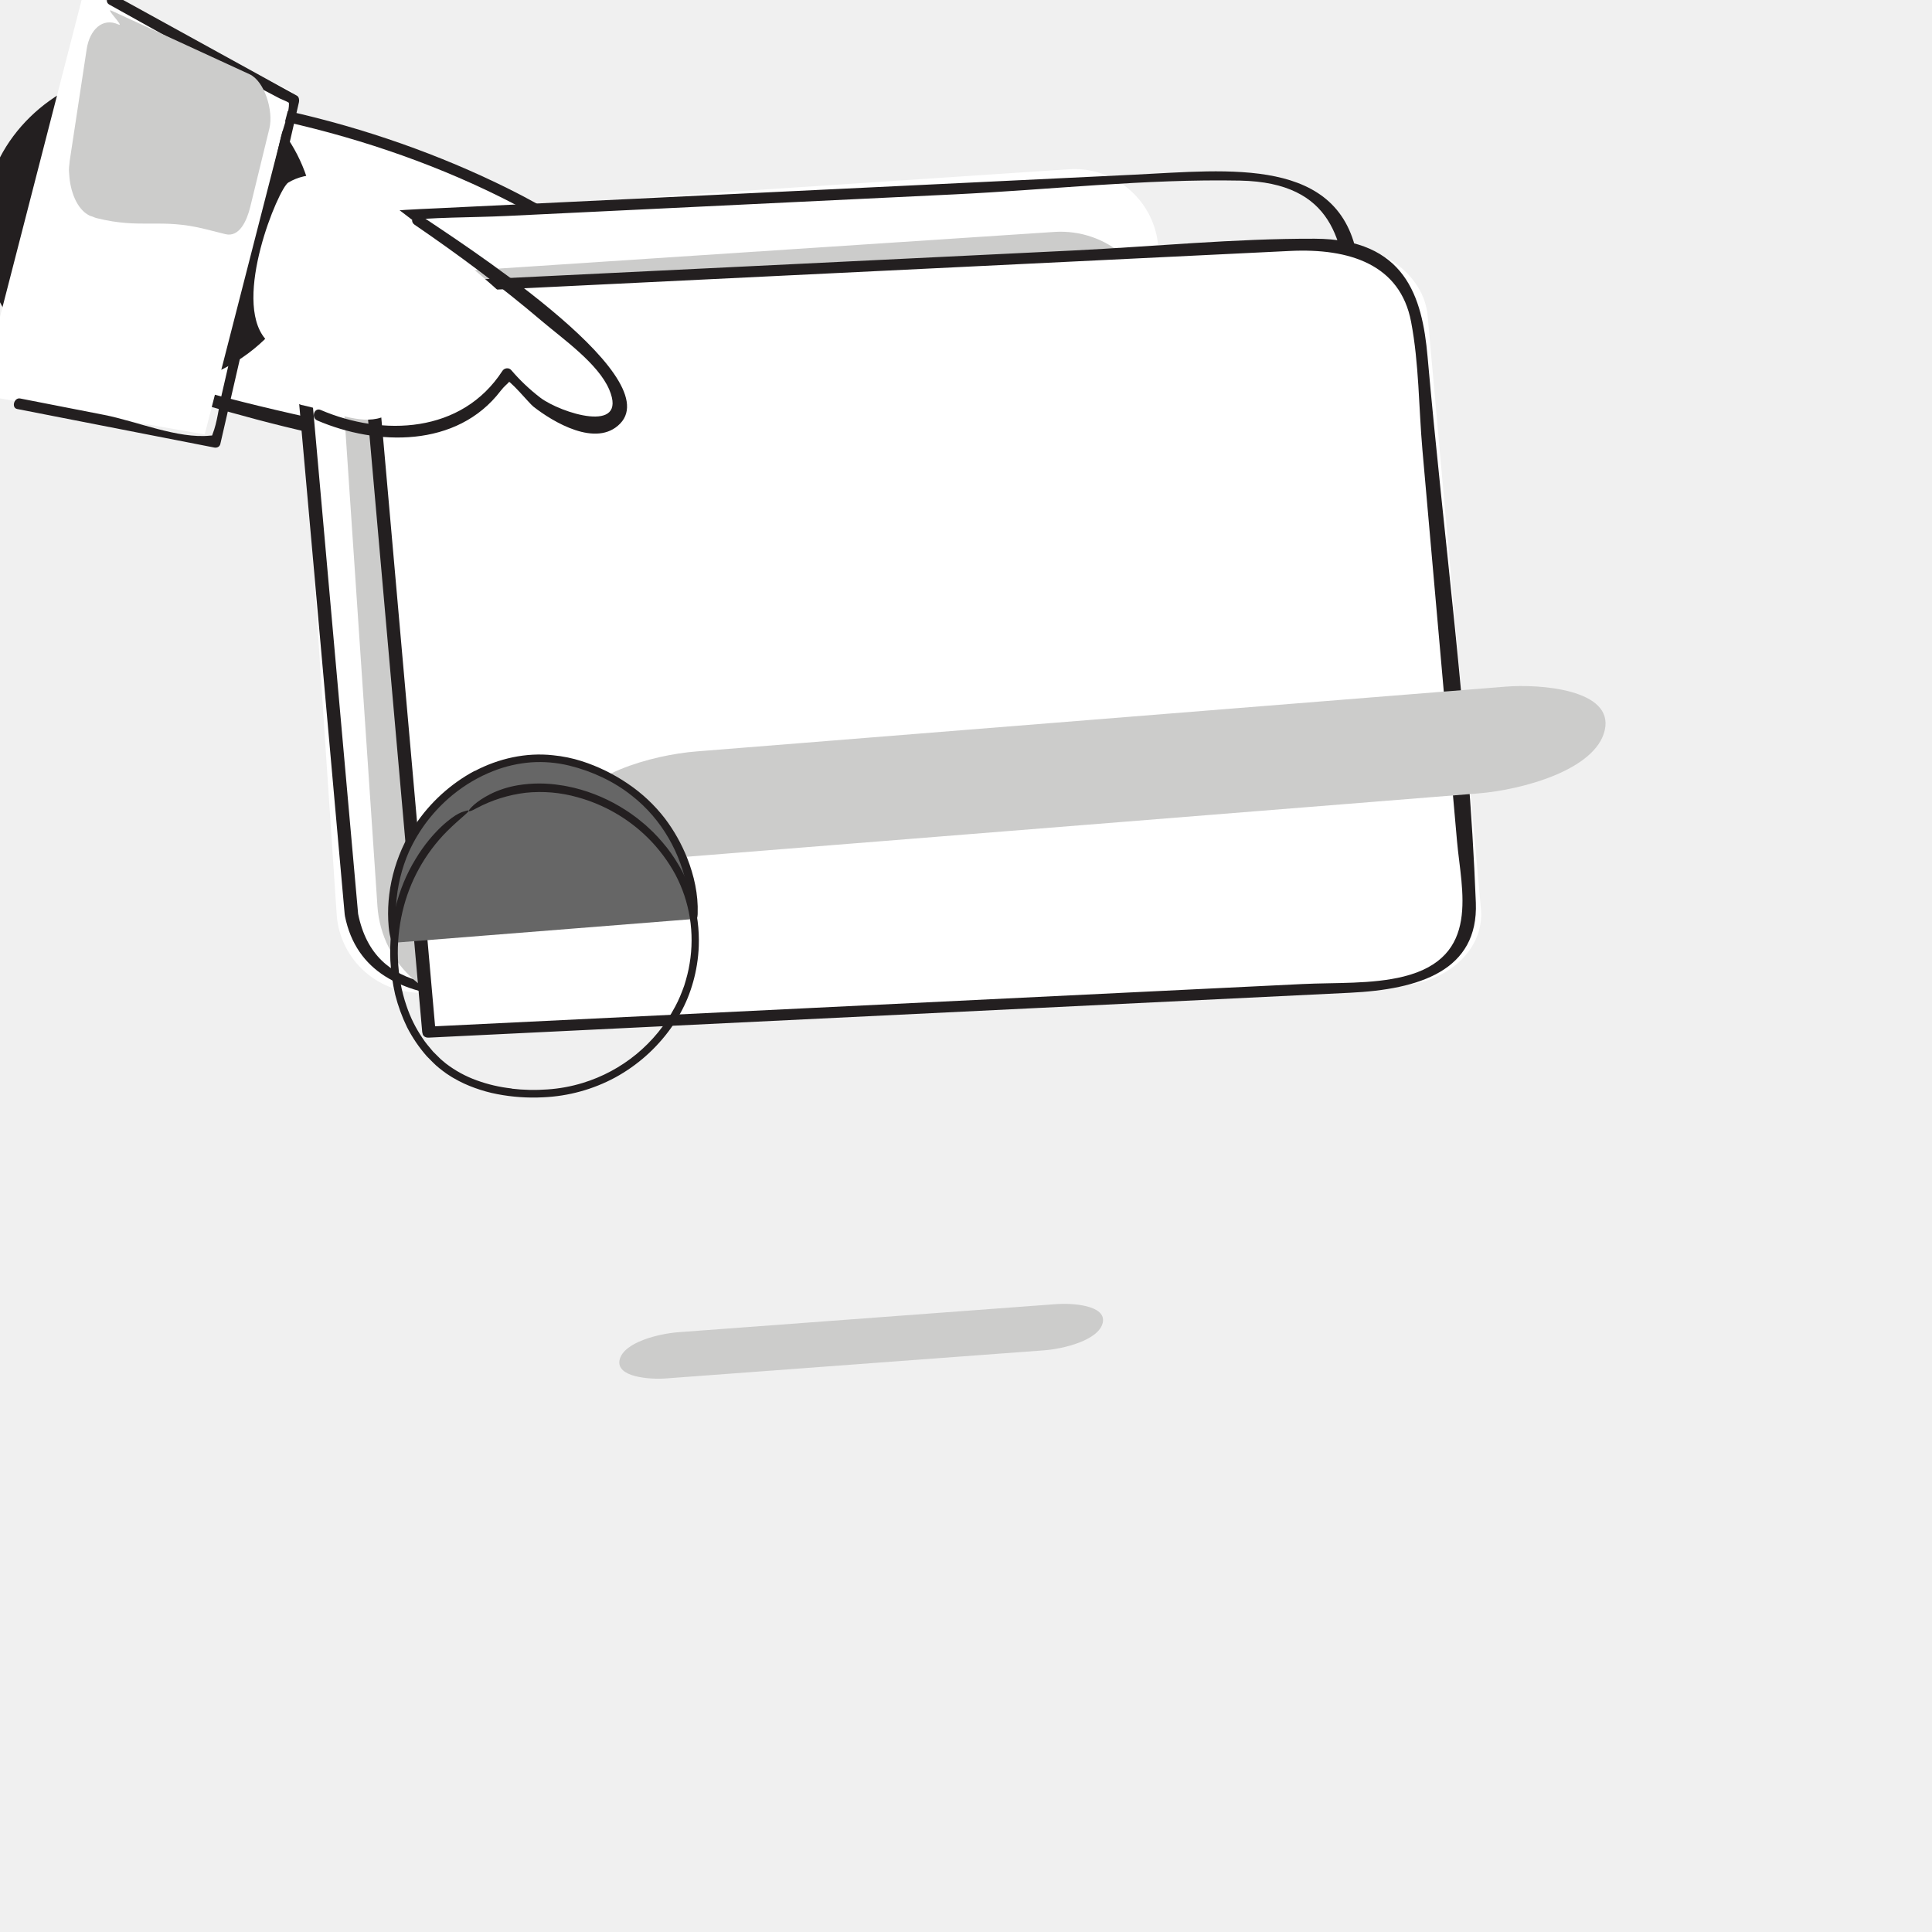
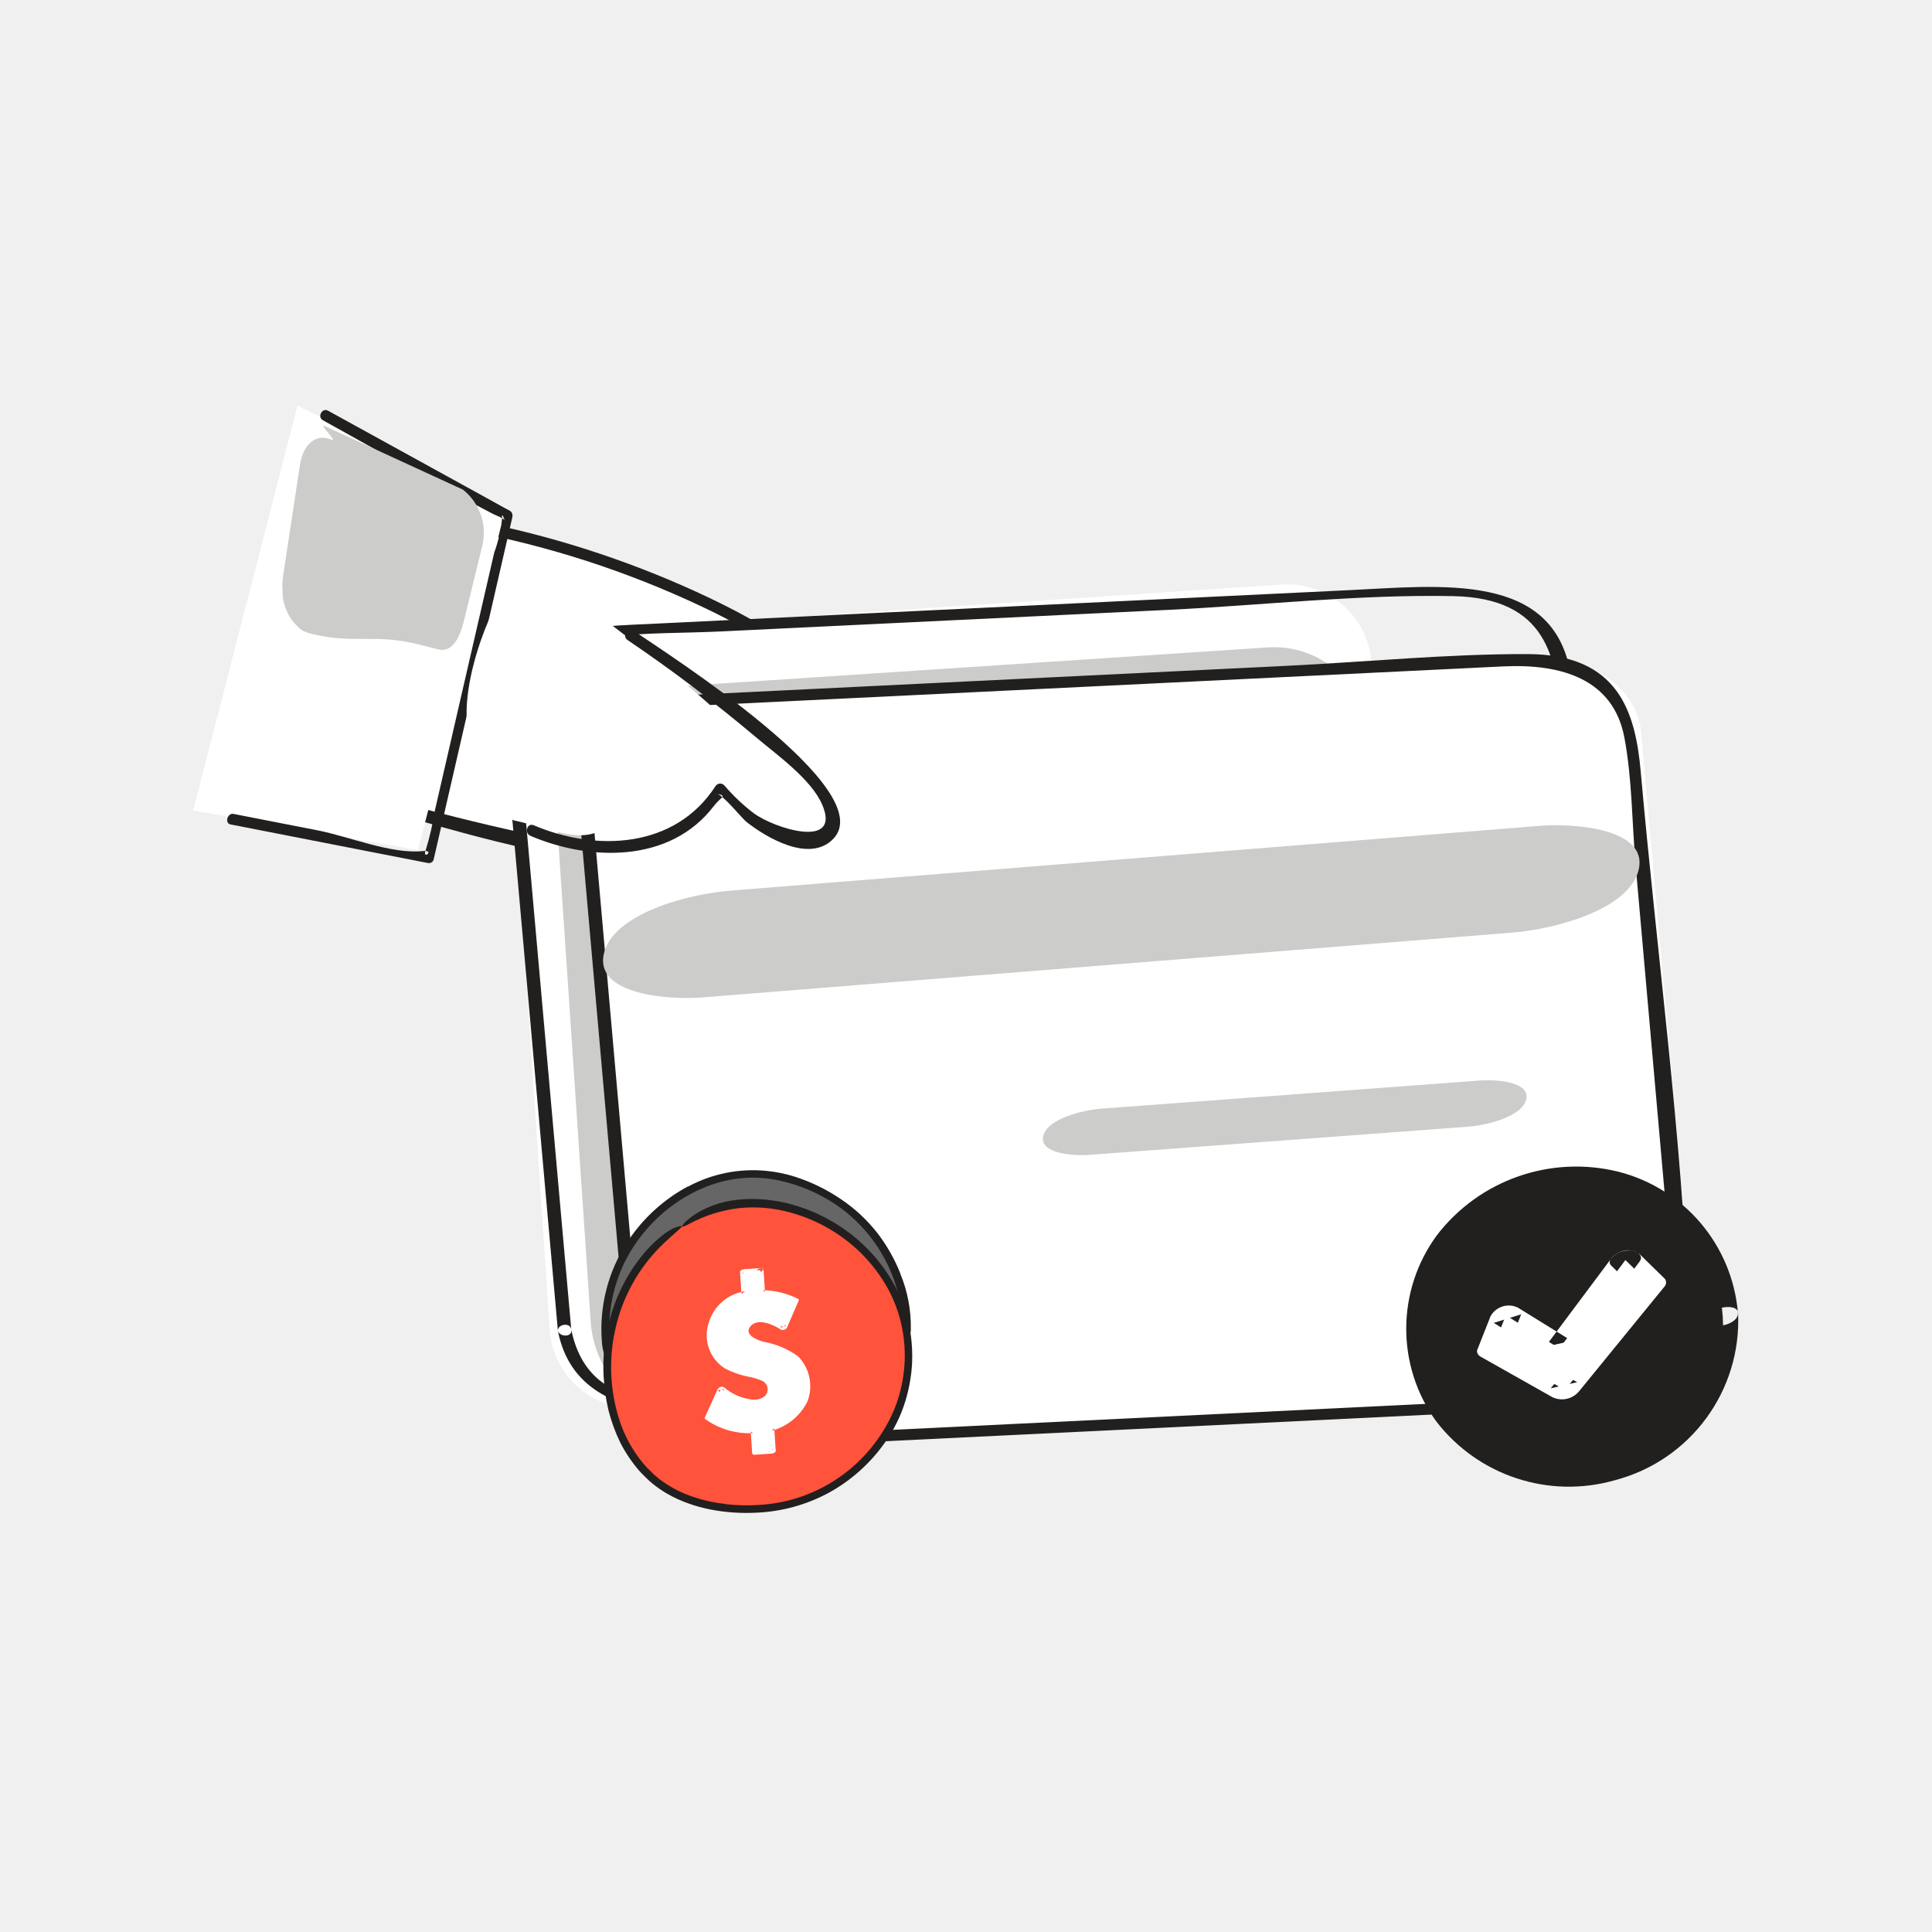
<svg xmlns="http://www.w3.org/2000/svg" width="100" height="100" viewBox="0 0 100 100">
  <defs>
-     <clipPath id="lnlla">
-       <path d="M52.906 35.986c-1.433 1.304-2.471 3.39-2.673 5.325-.304 2.922 1.508 5.702 3.963 7.125a8.53 8.53 0 0 0 5.791.998L58.21 33.917a8.02 8.02 0 0 0-5.304 2.07z" />
-     </clipPath>
-     <clipPath id="lnllb">
-       <path d="M55.078 34.425a8.787 8.787 0 0 0-1.999 1.215 8.238 8.238 0 0 0-1.742 1.989 9.304 9.304 0 0 0-1.082 2.421 7.182 7.182 0 0 0-.254 1.499c-.107 1.4.265 2.814.957 4.024l-.008.006a8.616 8.616 0 0 0 2.92 2.99c1.607 1 3.545 1.395 5.295 1.174.294-.037.52-.093.66-.148.138-.054.193-.102.147-.136-.026-.02-.081-.036-.124-.055-.092-.042-.199-.05-.38-.052-.182.002-.436.029-.823.04a4.748 4.748 0 0 1-.312.007c-.102 0-.205.004-.31-.002a8.103 8.103 0 0 1-2.775-.568 8.183 8.183 0 0 1-3.015-2.157 7.865 7.865 0 0 1-1.316-2.077 6.749 6.749 0 0 1-.51-1.923 6.44 6.44 0 0 1 .1-1.979c.245-1.182.74-2.35 1.446-3.296 1.16-1.596 2.918-2.66 4.808-3.05.531-.112.983-.236 1.236-.344.252-.11.299-.215-.013-.22h-.064c-.979 0-1.95.253-2.842.642z" />
-     </clipPath>
-     <clipPath id="lnllc">
-       <path d="M55.895 34.84c-2.32 1.354-3.913 3.896-4.124 6.586-.129 1.635.34 3.147 1.202 4.41 1.023 1.495 2.596 2.64 4.378 3.223 2.922.956 6.716.387 8.771-2.07 1.19-1.422 1.641-3.501 1.42-5.693-.296-2.901-1.94-5.075-3.96-6.325a7.545 7.545 0 0 0-3.968-1.121c-1.295 0-2.585.33-3.719.99z" />
-     </clipPath>
-     <clipPath id="lnlld">
-       <path d="M57.1 34.07a7.652 7.652 0 0 0-1.33.588c-.417.246-.819.52-1.19.831-.366.316-.719.65-1.027 1.024l-.119.138-.11.144c-.074.096-.149.192-.22.29-.134.2-.277.397-.396.608a8.742 8.742 0 0 0-1.059 2.698c-.04.24-.093.477-.113.72a6.886 6.886 0 0 0 .077 2.192c.11.542.295 1.021.5 1.4.206.38.421.665.593.846.349.36.47.355.18-.124a7.229 7.229 0 0 1-.896-2.53 7.11 7.11 0 0 1 .138-2.686 8.307 8.307 0 0 1 1.972-3.712 8.194 8.194 0 0 1 1.852-1.492 7.198 7.198 0 0 1 2.213-.825 7.316 7.316 0 0 1 2.359-.072c.392.045.777.137 1.157.24.376.121.748.253 1.1.43a8.08 8.08 0 0 1 4.122 4.659c.199.583.332 1.187.394 1.8.068.615.075 1.237.025 1.85l-.01.003a7.653 7.653 0 0 1-.355 1.815 5.88 5.88 0 0 1-.816 1.63c-.044.063-.093.12-.14.18-.045.06-.092.12-.146.173l-.31.335c-.226.204-.448.413-.7.586a6.747 6.747 0 0 1-1.608.866c-1.541.592-3.261.694-4.86.383a8.707 8.707 0 0 1-4.247-2.155c-.775-.73-1.126-1.228-1.123-1.056.004.048.04.141.063.215.025.083.063.167.12.268.056.103.135.217.243.356.22.273.557.654 1.16 1.118.326.25.66.467 1.015.664 1.605.912 3.468 1.268 5.305 1.127.593-.052 1.181-.157 1.758-.312a8.757 8.757 0 0 0 1.666-.675 7.356 7.356 0 0 0 1.457-1.067c.106-.107.207-.22.311-.33.107-.108.2-.229.293-.349.095-.12.175-.248.262-.373.075-.132.162-.257.228-.394.191-.351.343-.724.465-1.104.122-.381.218-.77.278-1.164a9.816 9.816 0 0 0 .081-2.385 8.64 8.64 0 0 0-1.155-3.69 8.633 8.633 0 0 0-2.666-2.8 7.66 7.66 0 0 0-1.584-.807 7.978 7.978 0 0 0-1.729-.416 7.644 7.644 0 0 0-.976-.062c-.855 0-1.704.141-2.502.403z" />
-     </clipPath>
-     <clipPath id="lnlle">
-       <path d="M11.45 55.867H34.7v14.208H11.45z" />
+     <clipPath id="clip-path">
+       <path id="Path_63" data-name="Path 63" d="M24.481-70.768s20.194,4.186,20.191,13.329-27.795.206-27.795.206Z" fill="none" clip-rule="evenodd" />
+     </clipPath>
+     <clipPath id="clip-path-2">
+       <path id="Path_62" data-name="Path 62" d="M0,3H100V-97H0Z" fill="none" />
+     </clipPath>
+     <clipPath id="clip-path-3">
+       <path id="Path_66" data-name="Path 66" d="M24.4-70.5a49.923,49.923,0,0,1,11.818,4.032c2.686,1.332,5.618,3.066,7.194,5.712,1.477,2.478,1.379,5.369-1.535,6.5-4.889,1.9-11.615.11-16.489-1q-3.276-.743-6.505-1.683a12.927,12.927,0,0,1-1.587-.475c-.465-.2-.3.543.085-.135,2.487-4.336,4.9-8.718,7.347-13.076.18-.321-.3-.628-.484-.306q-3.8,6.767-7.6,13.535a.291.291,0,0,0,.156.426c7,2.241,15.161,4.587,22.559,3.827,2.861-.293,5.83-1.484,5.582-4.833-.338-4.574-5.25-7.472-8.922-9.226a51.085,51.085,0,0,0-11.443-3.849c-.358-.075-.532.47-.172.546" fill="none" clip-rule="evenodd" />
+     </clipPath>
+     <clipPath id="clip-path-5">
+       <path id="Path_69" data-name="Path 69" d="M27.769-29.32l-2.1-31.534a4.353,4.353,0,0,1,4.055-4.634l35.942-2.4A4.354,4.354,0,0,1,70.3-63.828l2.1,31.534a4.353,4.353,0,0,1-4.055,4.634L32.4-25.266a4.353,4.353,0,0,1-4.634-4.054" fill="none" clip-rule="evenodd" />
+     </clipPath>
+     <clipPath id="clip-path-7">
+       <path id="Path_72" data-name="Path 72" d="M28.888-29.281,26.209-59.324c-.249-2.793.518-5.358,4.652-5.857,1.871-.226,3.858-.186,5.747-.277l23.143-1.116c4.866-.235,9.9-.809,14.78-.713,4.9.1,5.321,3.254,5.583,6.184q.36,4.032.719,8.065.82,9.192,1.639,18.384c.241,2.7.83,6-3.463,6.94a31.284,31.284,0,0,1-4.987.308L49.037-26.2l-11.278.544c-3.764.181-8.014.648-8.882-3.7-.073-.364-.751-.235-.679.129,1.171,5.867,9.572,4.142,14.649,3.9l26.091-1.257c4.571-.221,13.647.733,14.443-4.459a20.152,20.152,0,0,0-.309-4.67q-.445-4.99-.889-9.979c-.518-5.8-.649-11.725-1.561-17.5-.849-5.382-6.686-4.631-11.547-4.4L43.185-66.345l-10.289.5c-2.1.1-4.186.1-5.821,1.37-2.164,1.675-1.666,3.992-1.473,6.17q.475,5.334.951,10.668.817,9.168,1.635,18.336c.032.364.731.393.7.024" fill="none" clip-rule="evenodd" />
+     </clipPath>
+     <clipPath id="clip-path-9">
+       <path id="Path_75" data-name="Path 75" d="M29.888-29.731l-1.81-26.885A5.581,5.581,0,0,1,33.3-62.544l31.622-2.087a4.924,4.924,0,0,1,5.25,4.564l1.855,27.555A5.581,5.581,0,0,1,66.8-26.583L35.857-24.542a5.6,5.6,0,0,1-5.97-5.189" fill="none" clip-rule="evenodd" />
+     </clipPath>
+     <clipPath id="clip-path-11">
+       <path id="Path_78" data-name="Path 78" d="M32.542-23.217,29.1-61.6l49.977-2.389c2.664-.127,4.981,1.529,5.175,3.7L87.007-29.57c.185,2.062-1.716,3.832-4.246,3.953Z" fill="none" clip-rule="evenodd" />
+     </clipPath>
+     <clipPath id="clip-path-13">
+       <path id="Path_81" data-name="Path 81" d="M32.9-23.2,29.936-56.719c-.112-1.262-.883-3.543-.422-4.768-.024.063-.608.242.241.145.957-.109,1.964-.1,2.93-.142l23.6-1.15L77.12-63.649c3.089-.15,5.7.7,6.269,3.665.413,2.168.394,4.452.587,6.636q.9,10.127,1.791,20.254c.226,2.556,1.246,6-2.761,7a28.106,28.106,0,0,1-5.254.391l-45.19,2.2c-.443.021-.467.594-.02.572l31.321-1.526,16.363-.8c3.587-.175,6.651-1.137,6.515-4.662-.364-9.41-1.668-18.865-2.5-28.262-.275-3.116-1.158-6.092-5.844-6.106-4.153-.012-8.37.408-12.512.61L29.168-61.885c-.172.009-.372.107-.358.274q1.7,19.191,3.394,38.382c.032.365.727.392.7.024" fill="none" clip-rule="evenodd" />
+     </clipPath>
+     <clipPath id="clip-path-15">
+       <path id="Path_84" data-name="Path 84" d="M72.3-49.447q2.642-.211,5.287-.423c2.259-.181,6.084-1.212,6.55-3.273.48-2.125-3.377-2.394-5.12-2.254L42.406-52.466l-5.287.423c-2.259.181-6.084,1.211-6.55,3.272-.48,2.126,3.377,2.394,5.12,2.255Q54-47.983,72.3-49.447Z" fill="none" clip-rule="evenodd" />
+     </clipPath>
+     <clipPath id="clip-path-17">
+       <path id="Path_87" data-name="Path 87" d="M72.789-39.637l2.467-.183c1.054-.078,2.839-.525,3.057-1.418.224-.921-1.576-1.037-2.389-.977l-17.086,1.27-2.467.183c-1.054.078-2.839.525-3.057,1.418-.224.921,1.576,1.037,2.389.977Z" fill="none" clip-rule="evenodd" />
+     </clipPath>
+     <clipPath id="clip-path-19">
+       <path id="Path_90" data-name="Path 90" d="M88.483-30a7.809,7.809,0,0,1-7.271,8.31,7.809,7.809,0,0,1-8.31-7.271,7.808,7.808,0,0,1,7.271-8.31A7.808,7.808,0,0,1,88.483-30" fill="none" clip-rule="evenodd" />
+     </clipPath>
+     <clipPath id="clip-path-21">
+       <path id="Path_93" data-name="Path 93" d="M87.691-29.82a7.349,7.349,0,0,1-4.218,7.135A6.989,6.989,0,0,1,75.5-24.694a7.593,7.593,0,0,1-1.032-8.271,6.806,6.806,0,0,1,7.1-3.766,7.526,7.526,0,0,1,6.118,6.911c.047.58,1.636.276,1.584-.365a8.252,8.252,0,0,0-6.185-7.309,9.092,9.092,0,0,0-9.391,3.28,8.176,8.176,0,0,0-.051,9.626A8.656,8.656,0,0,0,82.9-21.526a8.543,8.543,0,0,0,6.378-8.66c-.03-.572-1.618-.28-1.584.365" fill="none" clip-rule="evenodd" />
+     </clipPath>
+     <clipPath id="clip-path-23">
+       <path id="Path_96" data-name="Path 96" d="M83.446-32.923,80.03-28.348l-2.774-1.714-.688,1.747L80.312-26.2l4.44-5.444Z" fill="none" clip-rule="evenodd" />
+     </clipPath>
+     <clipPath id="clip-path-25">
+       <path id="Path_99" data-name="Path 99" d="M82.709-33l-3.417,4.575,1.368-.316-2.774-1.715a1.077,1.077,0,0,0-1.422.444l-.689,1.748c-.048.122.064.28.162.335l3.745,2.113a1.152,1.152,0,0,0,1.368-.316l3.884-4.762c.185-.228.371-.456.556-.681a.316.316,0,0,0,0-.372l-1.306-1.279a1,1,0,0,0-1.049-.1c-.2.081-.7.426-.422.693l1.306,1.278c0-.125,0-.248,0-.372l-3.883,4.761-.556.682,1.368-.316L77.2-28.7l.162.334.689-1.747-1.422.444L79.4-27.958a1.137,1.137,0,0,0,1.368-.317l3.417-4.575c.23-.308-.169-.534-.428-.562A1.18,1.18,0,0,0,82.709-33" fill="none" clip-rule="evenodd" />
+     </clipPath>
+     <clipPath id="clip-path-27">
+       <path id="Path_104" data-name="Path 104" d="M44.432-34.45A8.812,8.812,0,0,0,39.2-37.307h0a7.646,7.646,0,0,0-7.26,3.712h0a8.531,8.531,0,0,0-1.2,5.753h0l15.57-1.234a8.02,8.02,0,0,0-1.883-5.374Z" fill="none" clip-rule="evenodd" />
+     </clipPath>
+     <clipPath id="clip-path-29">
+       <rect id="Rectangle_6" data-name="Rectangle 6" width="20" height="14" transform="translate(28 -40)" fill="none" />
+     </clipPath>
+     <clipPath id="clip-path-30">
+       <path id="Path_102" data-name="Path 102" d="M46.91-39.185l.763,11.448L29.57-26.53l-.763-11.449Z" fill="none" clip-rule="evenodd" />
+     </clipPath>
+     <clipPath id="clip-path-31">
+       <path id="Path_101" data-name="Path 101" d="M30-27H47V-38H30Z" fill="none" />
+     </clipPath>
+     <clipPath id="clip-path-32">
+       <path id="Path_109" data-name="Path 109" d="M45.921-32.217a8.787,8.787,0,0,0-1.144-2.04h0a8.238,8.238,0,0,0-1.926-1.81h0a9.3,9.3,0,0,0-2.383-1.166h0a7.183,7.183,0,0,0-1.489-.306h0a7.1,7.1,0,0,0-4.055.816h0l-.007-.008a8.616,8.616,0,0,0-3.09,2.813h0a8.243,8.243,0,0,0-1.357,5.251h0A2.866,2.866,0,0,0,30.6-28h0c.048.141.094.2.13.152h0a.752.752,0,0,0,.059-.122h0a.92.92,0,0,0,.065-.379h0c0-.181-.013-.436-.011-.823h0c0-.1,0-.208,0-.311h0c0-.1,0-.205.013-.309h0a8.1,8.1,0,0,1,.665-2.755h0a8.182,8.182,0,0,1,2.26-2.938h0A7.865,7.865,0,0,1,35.9-36.731h0a6.748,6.748,0,0,1,1.939-.441h0A6.44,6.44,0,0,1,39.816-37h0a8.431,8.431,0,0,1,3.244,1.56h0a7.931,7.931,0,0,1,2.88,4.912h0a7.448,7.448,0,0,0,.3,1.247h0c.1.256.2.306.219-.006h0c0-.022,0-.043,0-.064h0a7.171,7.171,0,0,0-.543-2.863Z" fill="none" clip-rule="evenodd" />
+     </clipPath>
+     <clipPath id="clip-path-35">
+       <path id="Path_107" data-name="Path 107" d="M47.057-39.411l.777,11.667-18.457,1.23L28.6-38.181Z" fill="none" clip-rule="evenodd" />
+     </clipPath>
+     <clipPath id="clip-path-37">
+       <path id="Path_114" data-name="Path 114" d="M45.471-31.417a8.527,8.527,0,0,0-6.437-4.351h0a6.8,6.8,0,0,0-4.449,1.048h0a8.533,8.533,0,0,0-3.375,4.263h0c-1.058,2.886-.621,6.7,1.763,8.838h0A7.649,7.649,0,0,0,38.613-20h0a8.359,8.359,0,0,0,6.459-3.735h0a7.545,7.545,0,0,0,1.259-3.927h0a7.386,7.386,0,0,0-.86-3.751Z" fill="none" clip-rule="evenodd" />
+     </clipPath>
+     <clipPath id="clip-path-39">
+       <rect id="Rectangle_8" data-name="Rectangle 8" width="21" height="20" transform="translate(28 -38)" fill="none" />
+     </clipPath>
+     <clipPath id="clip-path-40">
+       <path id="Path_112" data-name="Path 112" d="M48.2-19.459,29.968-18.244,28.76-36.376l18.232-1.216Z" fill="none" clip-rule="evenodd" />
+     </clipPath>
+     <clipPath id="clip-path-41">
+       <path id="Path_111" data-name="Path 111" d="M30-19H47V-36H30Z" fill="none" />
+     </clipPath>
+     <clipPath id="clip-path-42">
+       <path id="Path_119" data-name="Path 119" d="M46.2-30.192a7.652,7.652,0,0,0-.542-1.349h0a8.709,8.709,0,0,0-.789-1.219h0a8.467,8.467,0,0,0-.987-1.062h0l-.133-.124-.14-.116c-.094-.076-.186-.154-.282-.229h0c-.2-.141-.387-.291-.595-.416h0a8.742,8.742,0,0,0-2.659-1.153h0c-.238-.048-.474-.11-.716-.138h0a6.328,6.328,0,0,0-.728-.077h0A6.887,6.887,0,0,0,37.168-36h0a5.085,5.085,0,0,0-1.416.452h0a4.029,4.029,0,0,0-.866.562h0c-.372.336-.372.457.117.184h0a7.228,7.228,0,0,1,2.559-.807h0a7.109,7.109,0,0,1,2.68.232h0a8.306,8.306,0,0,1,3.641,2.1h0a8.194,8.194,0,0,1,1.426,1.9h0a7.2,7.2,0,0,1,.747,2.241h0a7.315,7.315,0,0,1-.01,2.359h0a7.845,7.845,0,0,1-.281,1.149h0a7.66,7.66,0,0,1-.468,1.084h0a8.088,8.088,0,0,1-1.627,2.129h0A8.081,8.081,0,0,1,40.5-20.583h0a8.069,8.069,0,0,1-1.813.331h0a9.658,9.658,0,0,1-1.85-.039h0l0-.01a7.653,7.653,0,0,1-1.8-.418h0a5.88,5.88,0,0,1-1.6-.873h0c-.061-.046-.117-.1-.175-.145h0a1.672,1.672,0,0,1-.168-.152h0l-.324-.322a6.718,6.718,0,0,1-.561-.72h0a6.748,6.748,0,0,1-.81-1.637h0a8.925,8.925,0,0,1-.213-4.87h0a8.707,8.707,0,0,1,2.3-4.169h0c.757-.749,1.267-1.083,1.094-1.086h0a1.532,1.532,0,0,0-.217.056h0a1.245,1.245,0,0,0-.272.111h0a2.645,2.645,0,0,0-.365.23h0a6.548,6.548,0,0,0-1.158,1.121h0a8.173,8.173,0,0,0-.7.99h0a9.3,9.3,0,0,0-1.311,5.263h0a10.179,10.179,0,0,0,.25,1.768h0a8.757,8.757,0,0,0,.617,1.688h0a7.357,7.357,0,0,0,1.015,1.494h0c.1.11.214.214.32.322h0a3.9,3.9,0,0,0,.338.305h0c.116.1.242.184.364.274h0c.129.08.251.171.386.242h0a6.385,6.385,0,0,0,1.088.5h0a7.689,7.689,0,0,0,1.154.319h0a9.817,9.817,0,0,0,2.38.164h0A8.641,8.641,0,0,0,42.2-20.869h0a8.632,8.632,0,0,0,2.89-2.567h0a7.658,7.658,0,0,0,.862-1.554h0a7.978,7.978,0,0,0,.476-1.714h0a7.644,7.644,0,0,0,.1-.973h0a8.059,8.059,0,0,0-.315-2.515Z" fill="none" clip-rule="evenodd" />
+     </clipPath>
+     <clipPath id="clip-path-45">
+       <path id="Path_117" data-name="Path 117" d="M47.111-37.924l1.244,18.656L29.914-18.039,28.67-36.7Z" fill="none" clip-rule="evenodd" />
+     </clipPath>
+     <clipPath id="clip-path-46">
+       <path id="Path_116" data-name="Path 116" d="M30-19H47V-37H30Z" fill="none" />
+     </clipPath>
+     <clipPath id="clip-path-47">
+       <path id="Path_122" data-name="Path 122" d="M38.672-32.4l.076,1.139a3.9,3.9,0,0,1,1.75.432l-.607,1.4a1.968,1.968,0,0,0-1.217-.383.971.971,0,0,0-.573.2.467.467,0,0,0-.2.388.5.5,0,0,0,.2.345,1.311,1.311,0,0,0,.489.242l.568.151a3.159,3.159,0,0,1,1.4.7,1.757,1.757,0,0,1,.495,1.182,2.831,2.831,0,0,1-.051.807,1.671,1.671,0,0,1-.3.644,2.177,2.177,0,0,1-.585.521,5.156,5.156,0,0,1-.9.439l.078,1.167-.866.057-.074-1.12a3,3,0,0,1-.626-.029,4.942,4.942,0,0,1-.662-.145,4.138,4.138,0,0,1-.616-.234,2.251,2.251,0,0,1-.478-.294l.668-1.472a2.649,2.649,0,0,0,1.774.666,1,1,0,0,0,.595-.228.582.582,0,0,0,.226-.507q-.027-.414-.652-.571l-.549-.133a4.954,4.954,0,0,1-.841-.275,2.027,2.027,0,0,1-.583-.378,1.515,1.515,0,0,1-.356-.51,2.079,2.079,0,0,1-.149-.676,2.589,2.589,0,0,1,.066-.789,2.014,2.014,0,0,1,.313-.7,2.076,2.076,0,0,1,.565-.539,2.112,2.112,0,0,1,.83-.305l-.075-1.139Z" fill="none" clip-rule="evenodd" />
+     </clipPath>
+     <clipPath id="clip-path-49">
+       <path id="Path_125" data-name="Path 125" d="M38.49-32.361q.038.57.076,1.139c0,.067.06.081.118.084a3.933,3.933,0,0,1,1.675.418l-.034-.1q-.3.7-.606,1.4l.3-.1c-.592-.379-1.763-.705-2.227.073-.4.673.693.935,1.138,1.054.853.227,1.712.6,1.9,1.555a2.164,2.164,0,0,1-.281,1.669,3,3,0,0,1-1.373.888c-.044.018-.148.065-.144.13l.078,1.167.236-.146-.866.058.118.083q-.037-.56-.075-1.12c0-.062-.06-.086-.118-.084a3.909,3.909,0,0,1-1.733-.349,2.9,2.9,0,0,1-.361-.187c-.055-.088-.114-.107-.18-.056l.01-.021c0-.054.072-.158.094-.206l.563-1.242-.328.085c.68.511,1.72,1.015,2.535.488a.734.734,0,0,0,.372-.821c-.1-.313-.448-.436-.735-.51-.819-.21-1.846-.362-2.222-1.237a2.047,2.047,0,0,1,1.436-2.836c.058-.011.2-.062.192-.142q-.038-.57-.076-1.139l-.236.146.866-.057c.146-.01.358-.246.119-.231l-.866.058c-.063,0-.243.049-.237.146q.039.569.076,1.139l.192-.142a2.3,2.3,0,0,0-1.874,1.589,2.033,2.033,0,0,0,.849,2.422,4.544,4.544,0,0,0,1.13.4,3.077,3.077,0,0,1,.777.228.487.487,0,0,1,.271.545c-.076.335-.443.437-.742.428a2.718,2.718,0,0,1-1.505-.638.249.249,0,0,0-.328.085L35.8-24.779a.07.07,0,0,0,.008.082,3.9,3.9,0,0,0,2.483.733l-.118-.084.074,1.12c0,.061.06.088.118.084l.866-.057c.063,0,.243-.049.236-.146l-.078-1.167-.144.129a2.888,2.888,0,0,0,1.871-1.535,2.214,2.214,0,0,0-.488-2.314,4.337,4.337,0,0,0-1.8-.761c-.314-.084-1.036-.365-.667-.8.389-.46,1.2-.069,1.585.178a.259.259,0,0,0,.3-.1l.606-1.4a.069.069,0,0,0-.034-.1,4.279,4.279,0,0,0-1.825-.446l.118.084q-.039-.57-.076-1.139c-.011-.161-.364-.068-.355.063" fill="none" clip-rule="evenodd" />
+     </clipPath>
+     <clipPath id="clip-path-51">
+       <path id="Path_128" data-name="Path 128" d="M14.712-77.142,25.5-71.878,20.95-54.143,9.315-56.192" fill="none" clip-rule="evenodd" />
+     </clipPath>
+     <clipPath id="clip-path-53">
+       <path id="Path_133" data-name="Path 133" d="M26.018-76.575,25.207-53.34l-14.2-.5.811-23.235Z" fill="none" clip-rule="evenodd" />
+     </clipPath>
+     <clipPath id="clip-path-55">
+       <rect id="Rectangle_10" data-name="Rectangle 10" width="16" height="25" transform="translate(10 -78)" fill="none" />
+     </clipPath>
+     <clipPath id="clip-path-56">
+       <path id="Path_131" data-name="Path 131" d="M16.01-76.4c2.94,1.619,5.854,3.32,8.826,4.861.1.054.53.205.593.327.032.062-.169-.525-.123-.112a7.3,7.3,0,0,1-.41,1.785L23.38-62.956l-1.555,6.762a14.7,14.7,0,0,1-.463,2.014c-.242.61.5.021-.132.088-1.664.175-3.829-.749-5.471-1.07L11.4-56.014c-.314-.061-.469.483-.152.545l10.2,1.994a.254.254,0,0,0,.315-.188q2.035-8.848,4.069-17.7a.309.309,0,0,0-.1-.326l-9.446-5.2c-.287-.158-.56.324-.271.484" fill="none" clip-rule="evenodd" />
+     </clipPath>
+     <clipPath id="clip-path-57">
+       <path id="Path_130" data-name="Path 130" d="M11-53H27V-78H11Z" fill="none" />
+     </clipPath>
+     <clipPath id="clip-path-58">
+       <path id="Path_136" data-name="Path 136" d="M24.156-56.465l1.765.789c1.671.358,3.027,1.032,4.158.657A7.335,7.335,0,0,0,33.9-58.725s3.373,4.218,5.683,2.444S29.269-67.045,29.269-67.045" fill="none" clip-rule="evenodd" />
+     </clipPath>
+     <clipPath id="clip-path-60">
+       <path id="Path_139" data-name="Path 139" d="M26.77-54.88c3.056,1.31,7.226,1.432,9.49-1.539.356-.467.73-.531.174-.626.324.055,1.276,1.253,1.517,1.444,1.011.8,3.266,2.15,4.494.878C44.9-57.272,33.87-64.292,32.1-65.5c-.3-.209-.609.276-.305.484a78.769,78.769,0,0,1,6.6,4.992c1.073.912,2.91,2.2,3.481,3.539,1,2.342-2.535,1.207-3.568.42a9.953,9.953,0,0,1-1.506-1.43.289.289,0,0,0-.452.042c-2.1,3.247-6.189,3.4-9.409,2.026-.339-.145-.507.4-.171.546" fill="none" clip-rule="evenodd" />
+     </clipPath>
+     <clipPath id="clip-path-62">
+       <path id="Path_142" data-name="Path 142" d="M29.812-63.515c-1.4,4.745-4.02,6.45-5.738,4.413s.692-7.78,1.194-8.083a3.124,3.124,0,0,1,4.544,3.67" fill="none" clip-rule="evenodd" />
+     </clipPath>
+     <clipPath id="clip-path-64">
+       <path id="Path_145" data-name="Path 145" d="M23.307-65.923l.992-4.061A2.848,2.848,0,0,0,23.274-72.8l-7.152-3.291c-.347-.16.71.875.363.716-.824-.38-1.49.278-1.64,1.273q-.442,2.9-.882,5.8c0,.026,0,.054-.007.081a2.445,2.445,0,0,0-.028.47c0,.036.007.073.01.109a2.544,2.544,0,0,0,1.049,2.153,1.115,1.115,0,0,0,.163.056,1.265,1.265,0,0,0,.19.074c2.352.59,3.3-.015,5.653.575l1.027.257c.741.186,1.124-.736,1.287-1.4" fill="none" clip-rule="evenodd" />
    </clipPath>
  </defs>
-   <g>
-     <g>
-       <g transform="rotate(92 40.5 30)">
-         <g>
-           <g>
-             <path fill="#fff" d="M17.3 57.196s3.479-20.327 12.616-20.643c9.138-.316 1.176 27.77 1.176 27.77z" />
-           </g>
-           <g>
-             <path fill="#231f20" d="M17.58 57.277c.709-4.076 1.912-8.186 3.618-11.952 1.238-2.73 2.869-5.72 5.458-7.389 2.424-1.563 5.317-1.565 6.55 1.307 2.07 4.82.516 11.604-.419 16.514-.419 2.2-.906 4.389-1.455 6.56-.132.52-.22 1.103-.42 1.603-.187.472.554.284-.138-.08-4.42-2.335-8.883-4.592-13.324-6.887-.327-.169-.617.325-.29.495l13.792 7.126c.164.085.369.014.421-.17 1.995-7.073 4.055-15.312 3.037-22.68-.393-2.848-1.686-5.774-5.025-5.41-4.559.498-7.284 5.508-8.909 9.24-1.599 3.669-2.761 7.623-3.447 11.57-.062.36.489.515.552.153" />
-           </g>
-           <g>
-             <path fill="#fff" d="M58.618 52.455l-31.441 3.2a4.353 4.353 0 0 1-4.773-3.89L18.756 15.93a4.354 4.354 0 0 1 3.89-4.772l31.442-3.2a4.353 4.353 0 0 1 4.772 3.89l3.648 35.835a4.353 4.353 0 0 1-3.89 4.773" />
-           </g>
-           <g>
-             <path fill="#231f20" d="M58.61 51.34l-29.932 3.725c-2.783.347-5.373-.33-6.015-4.444-.291-1.863-.32-3.85-.478-5.735l-1.923-23.09c-.404-4.855-1.154-9.861-1.228-14.746-.074-4.901 3.067-5.431 5.985-5.795l8.035-1L51.37-2.024c2.69-.335 5.963-1.038 7.056 3.218.395 1.538.35 3.39.482 4.973l2.076 24.928.938 11.252c.312 3.755.927 7.987-3.389 9.006-.36.085-.208.76.152.674 5.823-1.375 3.806-9.711 3.384-14.777L59.902 11.22c-.38-4.561.256-13.665-4.961-14.28-1.508-.177-3.165.286-4.657.472l-9.942 1.237c-5.78.72-11.694 1.058-17.434 2.17-5.35 1.037-4.395 6.844-3.991 11.694l2.151 25.833.855 10.266c.174 2.094.25 4.18 1.573 5.769 1.75 2.104 4.048 1.526 6.217 1.256l10.629-1.323 18.267-2.274c.363-.044.367-.744 0-.7" />
-           </g>
-           <g>
-             <path fill="#cccccb" d="M58.127 50.361L31.32 53.108c-3.06.314-5.795-1.93-6.107-5.01l-3.188-31.53c-.274-2.71 1.686-5.131 4.378-5.407l27.473-2.815c3.061-.314 5.795 1.93 6.107 5.01l3.12 30.858c.312 3.081-1.916 5.833-4.977 6.147" />
-           </g>
-           <g>
-             <path fill="#fff" d="M64.542 47.484l-38.24 4.783L22.17 2.404c-.22-2.658 1.354-5.031 3.516-5.301l30.605-3.83c2.054-.256 3.89 1.582 4.098 4.107z" />
-           </g>
-           <g>
-             <path fill="#231f20" d="M64.546 47.123l-33.39 4.13c-1.257.156-3.51 1.006-4.75.588.063.022.263.6.136-.245-.143-.953-.164-1.96-.245-2.923l-1.972-23.546L22.583 4.34c-.258-3.081.505-5.725 3.444-6.392 2.152-.489 4.435-.55 6.612-.818l20.179-2.497c2.546-.315 5.954-1.455 7.091 2.515.466 1.629.431 3.536.574 5.237 1.26 15.028 2.519 30.057 3.777 45.085.037.442.61.446.572 0l-2.617-31.248L60.847-.103c-.3-3.579-1.368-6.607-4.886-6.348-9.392.692-18.796 2.325-28.157 3.483-3.105.384-6.048 1.37-5.899 6.054.133 4.151.7 8.351 1.047 12.483l3.068 36.633c.015.171.12.368.286.347l38.24-4.73c.364-.045.367-.74 0-.696" />
-           </g>
-           <g transform="rotate(88 48 26)">
-             <path fill="#cccccb" d="M21.011 22.145c-1.761.14-3.524.283-5.287.423-2.259.18-6.084 1.211-6.55 3.273-.48 2.124 3.378 2.394 5.12 2.254l36.614-2.932 5.287-.422c2.259-.181 6.084-1.21 6.55-3.272.48-2.126-3.378-2.394-5.12-2.255-12.205.978-24.409 1.954-36.614 2.93z" />
-           </g>
-           <g transform="rotate(88 58 37)">
-             <path fill="#cccccb" d="M39.343 14.167l-2.467.183c-1.055.078-2.84.525-3.057 1.418-.224.92 1.576 1.038 2.39.977l17.086-1.27 2.467-.183c1.054-.079 2.84-.525 3.057-1.418.224-.921-1.576-1.038-2.39-.977l-17.086 1.27z" />
-           </g>
-           <g transform="rotate(-90 72 47.5)">
-             <g>
-               <g>
-                 <path fill="#231f20" d="M63.826-1.849A7.809 7.809 0 0 1 48.29-.268a7.808 7.808 0 0 1 15.535-1.581" />
-               </g>
-               <g>
-                 <path fill="#231f20" d="M63.046-1.645c.26 2.949-1.238 5.985-3.965 7.279-2.74 1.3-6.018.461-8.037-1.73-2.02-2.194-2.581-5.513-1.32-8.23 1.24-2.673 4-4.388 6.967-4.012 3.428.436 5.967 3.337 6.355 6.693.068.578 1.645.22 1.571-.42a8.252 8.252 0 0 0-6.436-7.089c-3.474-.747-7.238.677-9.27 3.606-2.004 2.888-1.889 6.86.285 9.622 2.184 2.78 6.017 3.793 9.35 2.738 3.851-1.22 6.429-4.815 6.071-8.877-.05-.57-1.627-.223-1.57.42" />
-               </g>
-               <g>
-                 <path fill="#fff" d="M58.697-4.583L55.442.107 52.61-1.507l-.627 1.77L55.8 2.244l4.247-5.596z" />
-               </g>
-               <g>
-                 <path fill="#fff" d="M57.957-4.644L54.702.046l1.356-.362-2.832-1.617c-.45-.257-1.231.002-1.406.493L51.193.33c-.044.124.073.278.173.33 1.273.66 2.544 1.32 3.816 1.982.45.233 1.066.02 1.356-.363a14367.335 14367.335 0 0 1 4.248-5.595c.07-.093.077-.29-.015-.372l-1.35-1.233c-.28-.254-.728-.203-1.05-.06-.194.089-.682.45-.399.709l1.35 1.23-.015-.37-3.715 4.893-.532.701 1.356-.363-3.818-1.981.174.328.627-1.77-1.405.493 2.83 1.617c.427.243 1.092.02 1.357-.364l3.255-4.69c.218-.316-.188-.529-.448-.547-.38-.027-.81.132-1.03.45" />
-               </g>
-             </g>
-           </g>
-         </g>
-         <g>
-           <g>
-             <g />
-             <g clip-path="url(#lnlla)">
-               <path fill="#666" d="M48.083 33.678l11.415-1.161 1.838 18.05-11.415 1.162z" />
-             </g>
-           </g>
-           <g>
-             <g />
-             <g clip-path="url(#lnllb)">
-               <path fill="#231f20" d="M47.85 33.534l11.633-1.184 1.874 18.403-11.634 1.184z" />
-             </g>
-           </g>
-           <g>
-             <g />
-             <g clip-path="url(#lnllc)" transform="rotate(90 30 49)">
-               <path fill="#ff543c" d="M49.633 33.6l18.18-1.85 1.839 18.08-18.178 1.85z" />
-             </g>
-           </g>
-           <g>
-             <g />
-             <g clip-path="url(#lnlld)">
-               <path fill="#231f20" d="M49.333 33.428l18.602-1.895 1.871 18.387-18.6 1.895z" />
-             </g>
-           </g>
-         </g>
-         <g>
-           <g transform="rotate(90 30 50)">
-             <path fill="#fff" d="M59.951 46.32l-.116-1.136c-.683 0-1.27-.124-1.764-.371l.557-1.422c.432.265.842.379 1.23.34.238-.025.426-.1.565-.224.14-.125.202-.256.188-.394-.013-.125-.085-.238-.215-.338a1.31 1.31 0 0 0-.497-.225l-.573-.13c-.64-.15-1.115-.367-1.422-.648-.307-.282-.485-.67-.536-1.164-.03-.3-.023-.57.023-.809a1.67 1.67 0 0 1 .274-.653c.139-.198.327-.378.566-.541.24-.164.535-.32.887-.47l-.119-1.164.864-.088.113 1.117a3 3 0 0 1 .627.007c.224.025.446.066.667.122.22.056.429.127.623.212.196.084.359.176.489.277l-.617 1.495c-.64-.46-1.24-.661-1.796-.604a1.004 1.004 0 0 0-.587.249.582.582 0 0 0-.208.514c.028.276.252.458.672.549l.553.114c.329.067.612.15.85.245.237.096.436.215.595.357.16.142.285.307.373.497.089.19.147.414.173.67.028.269.015.533-.038.791a2.014 2.014 0 0 1-.834 1.266c-.224.158-.497.27-.819.334l.115 1.136z" />
-           </g>
-           <g transform="rotate(90 29.5 49.5)">
-             <path fill="#fff" d="M60.132 46.283l-.116-1.135c-.007-.067-.063-.08-.121-.08-.586-.006-1.158-.103-1.689-.36l.038.099.556-1.423-.297.114c.605.357 1.786.643 2.223-.15.377-.687-.725-.911-1.175-1.014-.86-.198-1.732-.542-1.955-1.488-.13-.543-.102-1.204.222-1.677.313-.457.847-.72 1.341-.936.043-.02.146-.07.14-.135l-.12-1.163-.23.154.863-.088-.121-.079.114 1.117c.006.061.063.084.12.08.588-.049 1.198.068 1.744.287.126.05.25.107.367.174.058.086.118.103.182.05a.24.24 0 0 0-.01.021c.005.054-.066.16-.086.21l-.52 1.26c.109-.031.217-.064.325-.096-.698-.487-1.754-.955-2.55-.4-.268.187-.463.503-.344.834.11.31.463.42.752.484.826.18 1.858.297 2.264 1.158.55 1.164-.071 2.607-1.335 2.885-.058.012-.195.069-.187.148l.116 1.136.23-.155c-.287.03-.574.06-.862.088-.146.015-.35.259-.11.235.287-.03.575-.06.862-.088.063-.007.242-.058.232-.155a674.17 674.17 0 0 1-.115-1.136l-.187.149c.865-.19 1.598-.768 1.818-1.654.23-.93-.046-1.937-.934-2.39-.356-.182-.755-.275-1.143-.357-.254-.053-.553-.08-.785-.2-.205-.107-.335-.295-.29-.536.065-.337.428-.452.727-.453.56-.004 1.081.273 1.527.585.092.064.28.01.325-.097l.615-1.494c.01-.024.015-.063-.01-.082-.686-.502-1.669-.714-2.507-.646l.12.08-.113-1.117c-.006-.061-.063-.086-.12-.08l-.864.088c-.063.007-.241.058-.232.155l.119 1.163.14-.134c-.747.324-1.564.766-1.817 1.6-.233.767-.078 1.773.569 2.296.517.418 1.188.552 1.82.697.318.073 1.05.33.696.778-.373.473-1.194.11-1.59-.123-.085-.05-.264.025-.299.113-.185.474-.37.948-.557 1.422-.017.043-.005.077.037.098.578.278 1.203.375 1.84.382l-.122-.08c.04.379.078.757.116 1.136.017.16.366.056.353-.075" />
-           </g>
-           <g>
-             <path fill="#fff" d="M11.267 67.186l4.884-10.97 17.884 3.932-1.643 11.7" />
-           </g>
-           <g>
-             <g />
-             <g clip-path="url(#lnlle)">
-               <path fill="#231f20" d="M11.97 65.863c1.516-2.995 3.114-5.966 4.55-8.99.05-.105.186-.537.306-.604.06-.034-.519.187-.108.126.46-.067 1.362.264 1.798.348l6.637 1.284 6.812 1.319c.638.123 1.424.176 2.028.392.619.22.004-.501.093.128.234 1.657-.615 3.853-.878 5.505l-.7 4.389c-.05.315.5.452.55.133l1.637-10.263c.02-.128-.034-.276-.199-.308l-17.827-3.45c-.112-.02-.27.013-.322.116l-4.87 9.621c-.147.293.344.549.493.254" />
-             </g>
-           </g>
-           <g>
-             <path fill="#fff" d="M31.602 57.017l.727-1.792c.3-1.683.926-3.062.512-4.179-.94-2.539-3.838-3.686-3.838-3.686s4.098-3.517 2.245-5.764c-1.854-2.248-10.398 10.68-10.398 10.68" />
-           </g>
-           <g>
-             <path fill="#231f20" d="M33.111 54.346c1.202-3.1 1.179-7.271-1.87-9.43-.479-.34-.555-.711-.63-.152.043-.325 1.207-1.318 1.39-1.567.759-1.038 2.034-3.338.72-4.521-2.633-2.37-9.264 8.903-10.408 10.709-.198.312.297.6.493.288 1.474-2.325 3.05-4.608 4.76-6.766.873-1.104 2.093-2.984 3.415-3.602 2.306-1.076 1.295 2.491.544 3.552a9.952 9.952 0 0 1-1.376 1.555c-.138.127-.095.358.058.45 3.318 1.989 3.618 6.066 2.352 9.332-.133.344.42.493.552.152" />
-           </g>
-           <g>
-             <path fill="#fff" d="M24.365 51.612c4.791 1.23 6.587 3.793 4.611 5.581-1.975 1.788-7.8-.42-8.12-.911-1.272-1.953.188-5.521 3.51-4.67" />
-           </g>
-           <g>
-             <path fill="#cccccb" d="M22.19 58.205l-4.094-.849c-.924-.191-2.445.334-2.775 1.123l-3.04 7.262c-.147.353.85-.74.703-.387-.35.837.33 1.479 1.33 1.595l5.83.679c.027.003.055.002.082.004.166.019.326.023.47.011.037-.002.073-.01.11-.014.867-.074 1.812-.451 2.114-1.124.026-.056.034-.11.05-.165.024-.063.053-.123.067-.192.507-2.371-.13-3.298.377-5.67l.222-1.035c.16-.747-.774-1.098-1.447-1.238" />
-           </g>
+   <g id="Group_108" data-name="Group 108" transform="translate(-170 -91)">
+     <g id="Group_107" data-name="Group 107" transform="translate(170.685 189.142)">
+       <g id="Group_43" data-name="Group 43" clip-path="url(#clip-path)">
+         <g id="Group_42" data-name="Group 42" clip-path="url(#clip-path-2)">
+           <path id="Path_61" data-name="Path 61" d="M50.286-74.87l-.943,26.99L11.594-49.2l.943-26.99Z" fill="#fff" />
+         </g>
+       </g>
+       <g id="Group_45" data-name="Group 45" clip-path="url(#clip-path-3)">
+         <g id="Group_44" data-name="Group 44" clip-path="url(#clip-path-2)">
+           <path id="Path_64" data-name="Path 64" d="M50.567-75.149,49.6-47.5,11.3-48.841l.965-27.645Z" fill="#221f1f" />
+         </g>
+       </g>
+       <g id="Group_47" data-name="Group 47" clip-path="url(#clip-path-5)">
+         <g id="Group_46" data-name="Group 46" clip-path="url(#clip-path-2)">
+           <path id="Path_67" data-name="Path 67" d="M78.827-72.449,76.949-18.684,19.239-20.7l1.878-53.765Z" fill="#fff" />
+         </g>
+       </g>
+       <g id="Group_49" data-name="Group 49" clip-path="url(#clip-path-7)">
+         <g id="Group_48" data-name="Group 48" clip-path="url(#clip-path-2)">
+           <path id="Path_70" data-name="Path 70" d="M89.863-72.2l-1.89,54.132L19-20.481l1.89-54.132Z" fill="#221f1f" />
+         </g>
+       </g>
+       <g id="Group_51" data-name="Group 51" clip-path="url(#clip-path-9)">
+         <g id="Group_50" data-name="Group 50" clip-path="url(#clip-path-2)">
+           <path id="Path_73" data-name="Path 73" d="M78.339-69.191l-1.785,51.1L21.767-20l1.785-51.1Z" fill="#ccccca" />
+         </g>
+       </g>
+       <g id="Group_53" data-name="Group 53" clip-path="url(#clip-path-11)">
+         <g id="Group_52" data-name="Group 52" clip-path="url(#clip-path-2)">
+           <path id="Path_76" data-name="Path 76" d="M93.394-68.513l-1.828,52.36L22.59-18.562l1.828-52.36Z" fill="#fff" />
+         </g>
+       </g>
+       <g id="Group_55" data-name="Group 55" clip-path="url(#clip-path-13)">
+         <g id="Group_54" data-name="Group 54" clip-path="url(#clip-path-2)">
+           <path id="Path_79" data-name="Path 79" d="M93.115-68.777l-1.847,52.9L22.293-18.284l1.847-52.9Z" fill="#221f1f" />
+         </g>
+       </g>
+       <g id="Group_57" data-name="Group 57" clip-path="url(#clip-path-15)">
+         <g id="Group_56" data-name="Group 56" clip-path="url(#clip-path-2)">
+           <path id="Path_82" data-name="Path 82" d="M25.528-60.428H89.18v18.942H25.528Z" fill="#ccccca" />
+         </g>
+       </g>
+       <g id="Group_59" data-name="Group 59" clip-path="url(#clip-path-17)">
+         <g id="Group_58" data-name="Group 58" clip-path="url(#clip-path-2)">
+           <path id="Path_85" data-name="Path 85" d="M48.295-47.228H83.332v13.875H48.295Z" fill="#ccccca" />
+         </g>
+       </g>
+       <g id="Group_61" data-name="Group 61" clip-path="url(#clip-path-19)">
+         <g id="Group_60" data-name="Group 60" clip-path="url(#clip-path-2)">
+           <path id="Path_88" data-name="Path 88" d="M68.339-42.73l25.6.894-.894,25.6-25.6-.894Z" fill="#221f1f" />
+         </g>
+       </g>
+       <g id="Group_63" data-name="Group 63" clip-path="url(#clip-path-21)">
+         <g id="Group_62" data-name="Group 62" clip-path="url(#clip-path-2)">
+           <path id="Path_91" data-name="Path 91" d="M67.584-43.235l27.15.948-.927,26.554-27.15-.948Z" fill="#221f1f" />
+         </g>
+       </g>
+       <g id="Group_65" data-name="Group 65" clip-path="url(#clip-path-23)">
+         <g id="Group_64" data-name="Group 64" clip-path="url(#clip-path-2)">
+           <path id="Path_94" data-name="Path 94" d="M71.914-38.329l18.053.63L89.38-20.881l-18.053-.63Z" fill="#fff" />
+         </g>
+       </g>
+       <g id="Group_67" data-name="Group 67" clip-path="url(#clip-path-25)">
+         <g id="Group_66" data-name="Group 66" clip-path="url(#clip-path-2)">
+           <path id="Path_97" data-name="Path 97" d="M71.133-38.86l19.644.686-.623,17.828L70.51-21.032Z" fill="#fff" />
+         </g>
+       </g>
+       <g id="Group_72" data-name="Group 72" clip-path="url(#clip-path-27)">
+         <g id="Group_71" data-name="Group 71" clip-path="url(#clip-path-2)">
+           <g id="Group_70" data-name="Group 70" clip-path="url(#clip-path-29)">
+             <g id="Group_69" data-name="Group 69" clip-path="url(#clip-path-30)">
+               <g id="Group_68" data-name="Group 68" clip-path="url(#clip-path-31)">
+                 <path id="Path_100" data-name="Path 100" d="M53.243-43.967l-.812,23.238-29.195-1.02.811-23.238Z" fill="#666" />
+               </g>
+             </g>
+           </g>
+         </g>
+       </g>
+       <g id="Group_77" data-name="Group 77" clip-path="url(#clip-path-32)">
+         <g id="Group_76" data-name="Group 76" clip-path="url(#clip-path-2)">
+           <g id="Group_75" data-name="Group 75" clip-path="url(#clip-path-29)">
+             <g id="Group_74" data-name="Group 74" clip-path="url(#clip-path-35)">
+               <g id="Group_73" data-name="Group 73" clip-path="url(#clip-path-31)">
+                 <path id="Path_105" data-name="Path 105" d="M53.411-44.192,52.591-20.7,23.022-21.732l.82-23.492Z" fill="#221f1f" />
+               </g>
+             </g>
+           </g>
+         </g>
+       </g>
+       <g id="Group_82" data-name="Group 82" clip-path="url(#clip-path-37)">
+         <g id="Group_81" data-name="Group 81" clip-path="url(#clip-path-2)">
+           <g id="Group_80" data-name="Group 80" clip-path="url(#clip-path-39)">
+             <g id="Group_79" data-name="Group 79" clip-path="url(#clip-path-40)">
+               <g id="Group_78" data-name="Group 78" clip-path="url(#clip-path-41)">
+                 <path id="Path_110" data-name="Path 110" d="M52.958-12.438l-30-1.048L24-43.4,54-42.35Z" fill="#ff533b" />
+               </g>
+             </g>
+           </g>
+         </g>
+       </g>
+       <g id="Group_87" data-name="Group 87" clip-path="url(#clip-path-42)">
+         <g id="Group_86" data-name="Group 86" clip-path="url(#clip-path-2)">
+           <g id="Group_85" data-name="Group 85" clip-path="url(#clip-path-39)">
+             <g id="Group_84" data-name="Group 84" clip-path="url(#clip-path-45)">
+               <g id="Group_83" data-name="Group 83" clip-path="url(#clip-path-46)">
+                 <path id="Path_115" data-name="Path 115" d="M54.176-42.681,53.112-12.226,22.849-13.283l1.063-30.455Z" fill="#221f1f" />
+               </g>
+             </g>
+           </g>
+         </g>
+       </g>
+       <g id="Group_89" data-name="Group 89" clip-path="url(#clip-path-47)">
+         <g id="Group_88" data-name="Group 88" clip-path="url(#clip-path-2)">
+           <path id="Path_120" data-name="Path 120" d="M31.4-37.654l15.045.525L45.764-17.7l-15.045-.525Z" fill="#fff" />
+         </g>
+       </g>
+       <g id="Group_91" data-name="Group 91" clip-path="url(#clip-path-49)">
+         <g id="Group_90" data-name="Group 90" clip-path="url(#clip-path-2)">
+           <path id="Path_123" data-name="Path 123" d="M31.218-37.774l15.412.538-.687,19.661-15.412-.538Z" fill="#fff" />
+         </g>
+       </g>
+       <g id="Group_93" data-name="Group 93" clip-path="url(#clip-path-51)">
+         <g id="Group_92" data-name="Group 92" clip-path="url(#clip-path-2)">
+           <path id="Path_126" data-name="Path 126" d="M30.845-81.582,29.7-48.834,4.086-49.728,5.23-82.477Z" fill="#fff" />
+         </g>
+       </g>
+       <g id="Group_98" data-name="Group 98" clip-path="url(#clip-path-53)">
+         <g id="Group_97" data-name="Group 97" clip-path="url(#clip-path-2)">
+           <g id="Group_96" data-name="Group 96" clip-path="url(#clip-path-55)">
+             <g id="Group_95" data-name="Group 95" clip-path="url(#clip-path-56)">
+               <g id="Group_94" data-name="Group 94" clip-path="url(#clip-path-57)">
+                 <path id="Path_129" data-name="Path 129" d="M31.189-81.4l-1.16,33.229L5.836-49.013,7-82.242Z" fill="#221f1f" />
+               </g>
+             </g>
+           </g>
+         </g>
+       </g>
+       <g id="Group_100" data-name="Group 100" clip-path="url(#clip-path-58)">
+         <g id="Group_99" data-name="Group 99" clip-path="url(#clip-path-2)">
+           <path id="Path_134" data-name="Path 134" d="M45.377-71.486,44.6-49.371l-25.668-.9.772-22.115Z" fill="#fff" />
+         </g>
+       </g>
+       <g id="Group_102" data-name="Group 102" clip-path="url(#clip-path-60)">
+         <g id="Group_101" data-name="Group 101" clip-path="url(#clip-path-2)">
+           <path id="Path_137" data-name="Path 137" d="M48.306-69.982,47.553-48.41,21.38-49.324,22.133-70.9Z" fill="#221f1f" />
+         </g>
+       </g>
+       <g id="Group_104" data-name="Group 104" clip-path="url(#clip-path-62)">
+         <g id="Group_103" data-name="Group 103" clip-path="url(#clip-path-2)">
+           <path id="Path_140" data-name="Path 140" d="M35.251-72.3l-.676,19.355-16.387-.572.676-19.355Z" fill="#fff" />
+         </g>
+       </g>
+       <g id="Group_106" data-name="Group 106" clip-path="url(#clip-path-64)">
+         <g id="Group_105" data-name="Group 105" clip-path="url(#clip-path-2)">
+           <path id="Path_143" data-name="Path 143" d="M29.713-80.631l-.746,21.374-20.321-.71.746-21.374Z" fill="#ccccca" />
        </g>
      </g>
    </g>
+     <rect id="Rectangle_11" data-name="Rectangle 11" width="100" height="100" transform="translate(170 91)" fill="#fff" opacity="0" />
  </g>
</svg>
